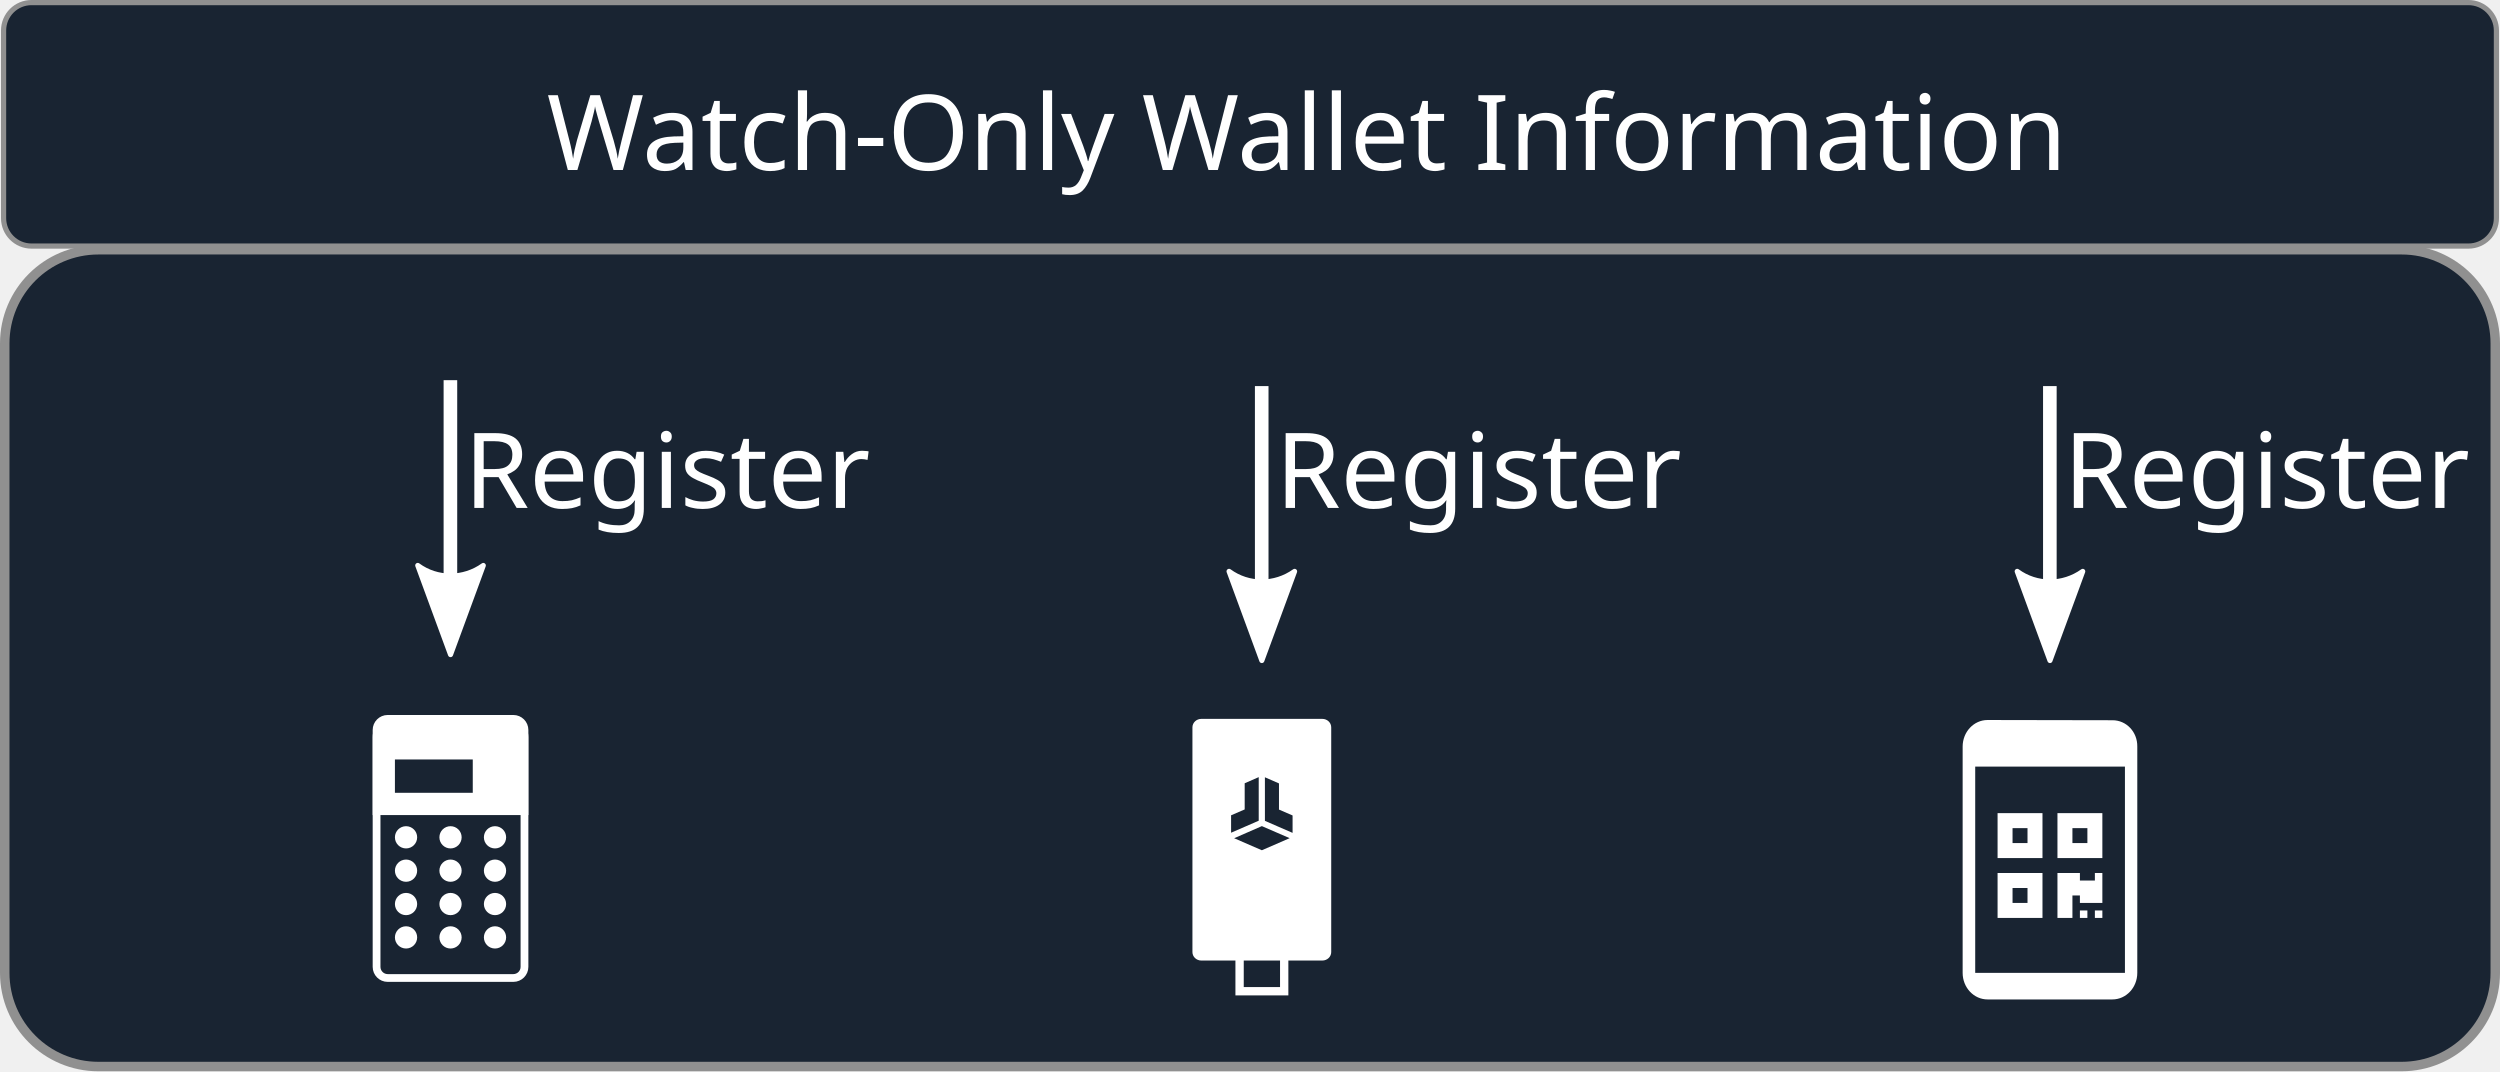
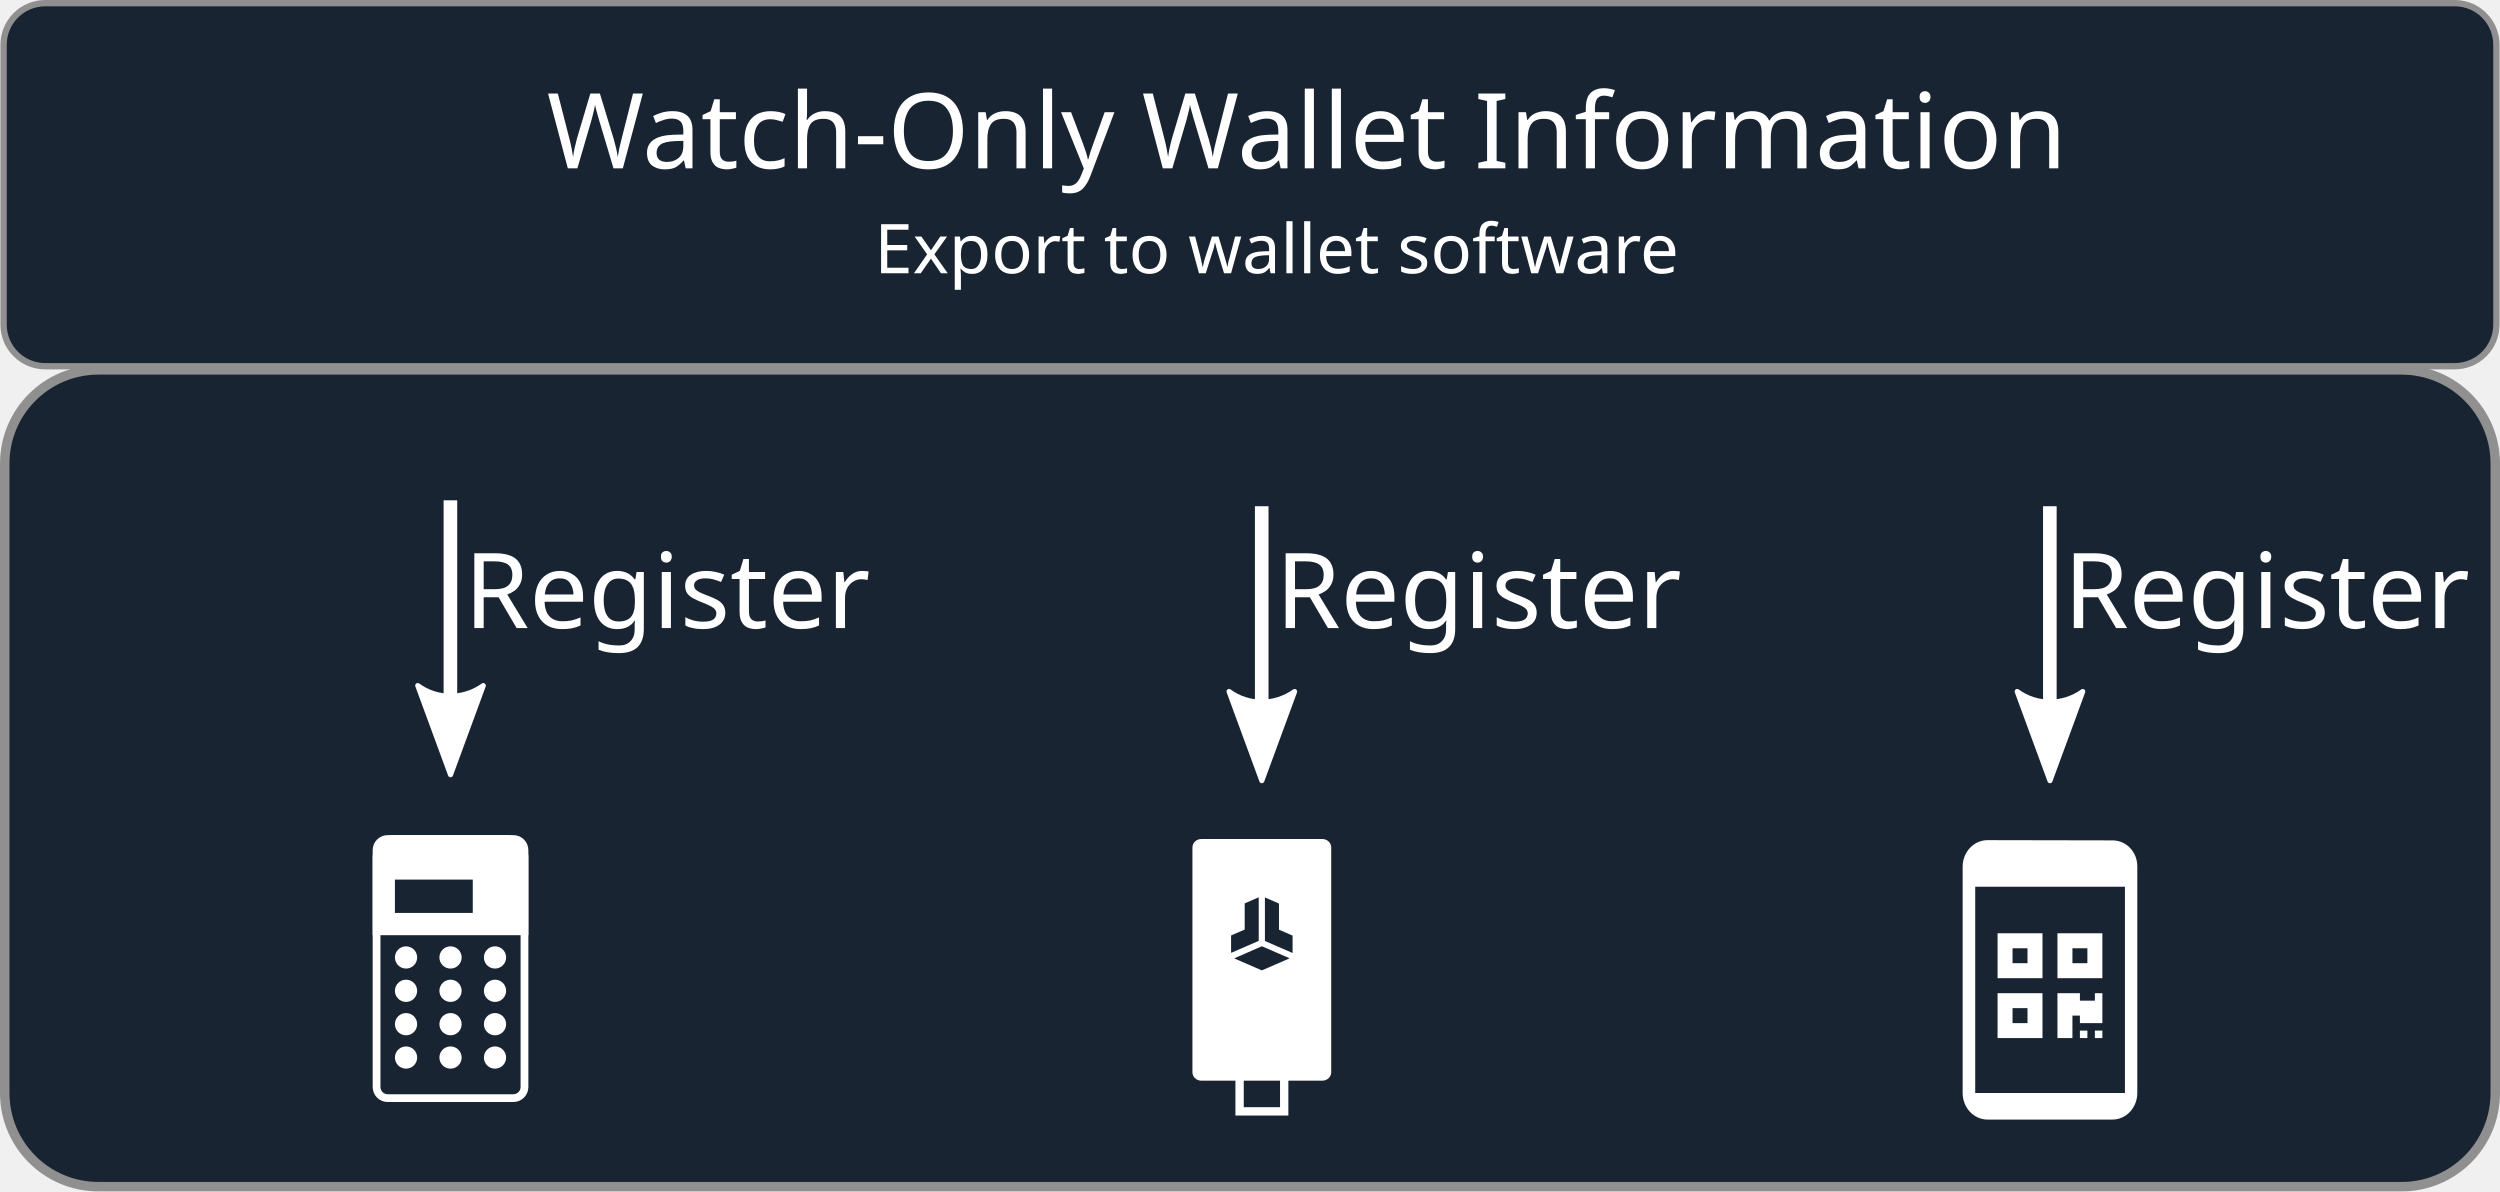
- <svg xmlns="http://www.w3.org/2000/svg" width="183.861mm" height="78.787mm" viewBox="0 0 183.861 78.787" version="1.1" id="svg5">
+ <svg xmlns="http://www.w3.org/2000/svg" width="183.861mm" height="87.622mm" viewBox="0 0 183.861 87.622" version="1.1" id="svg5">
  <defs id="defs2">
    <marker style="overflow:visible" id="Arrow2Mend" refX="0" refY="0" orient="auto">
      <path transform="scale(-0.6)" d="M 8.719,4.034 -2.207,0.016 8.719,-4.002 c -1.745,2.372 -1.735,5.617 -6e-7,8.035 z" style="fill:context-stroke;fill-rule:evenodd;stroke:context-stroke;stroke-width:0.625;stroke-linejoin:round" id="path164965" />
    </marker>
    <marker style="overflow:visible" id="Arrow1Lend" refX="0" refY="0" orient="auto">
      <path transform="matrix(-0.8,0,0,-0.8,-10,0)" style="fill:context-stroke;fill-rule:evenodd;stroke:context-stroke;stroke-width:1pt" d="M 0,0 5,-5 -12.5,0 5,5 Z" id="path164941" />
    </marker>
    <rect x="481.797" y="421.178" width="29.508" height="40.268" id="rect132514" />
    <rect x="524.812" y="382.733" width="358.312" height="107.187" id="rect108088" />
  </defs>
-   <g id="layer1" transform="translate(-15.78326,-8.075074)">
+   <g id="layer1" transform="translate(-15.78326,0.7604412)">
    <rect style="fill:#192432;fill-opacity:1;fill-rule:evenodd;stroke:#909090;stroke-width:0.697;stroke-miterlimit:4;stroke-dasharray:none;stroke-opacity:1" id="rect31" width="183.164" height="60.07" x="16.132" y="26.443" ry="6.887" />
-     <rect style="fill:#192432;fill-opacity:1;fill-rule:evenodd;stroke:#909090;stroke-width:0.381;stroke-miterlimit:4;stroke-dasharray:none;stroke-opacity:1" id="rect177184" width="183.333" height="17.907" x="16.047" y="8.265" ry="2.053" />
+     <rect style="fill:#192432;fill-opacity:1;fill-rule:evenodd;stroke:#909090;stroke-width:0.465;stroke-miterlimit:4;stroke-dasharray:none;stroke-opacity:1" id="rect177184" width="183.333" height="26.701" x="16.047" y="-0.528" ry="3.061" />
    <g id="Group-5" style="fill:none;fill-rule:evenodd;stroke:none;stroke-width:1" transform="matrix(0.8178821,0,0,0.8178821,43.19155,60.6579)">
      <g id="Group-4">
        <rect id="Rectangle" stroke="#ffffff" stroke-width="0.7" x="0.35" y="0.35" width="13.3" height="23.3" rx="1" />
        <path d="m 2,0 h 10 c 1.105,0 2,0.895 2,2 V 9 H 0 V 2 C 0,0.895 0.895,0 2,0 Z M 2,4 V 7 H 9 V 4 Z" id="Combined-Shape" fill="#ffffff" />
      </g>
      <circle id="Oval" fill="#ffffff" cx="3" cy="11" r="1" />
      <circle id="circle10781" fill="#ffffff" cx="7" cy="11" r="1" />
      <circle id="circle10783" fill="#ffffff" cx="11" cy="11" r="1" />
      <circle id="circle10785" fill="#ffffff" cx="3" cy="14" r="1" />
      <circle id="circle10787" fill="#ffffff" cx="7" cy="14" r="1" />
      <circle id="circle10789" fill="#ffffff" cx="11" cy="14" r="1" />
      <circle id="circle10791" fill="#ffffff" cx="3" cy="17" r="1" />
      <circle id="circle10793" fill="#ffffff" cx="7" cy="17" r="1" />
      <circle id="circle10795" fill="#ffffff" cx="11" cy="17" r="1" />
      <circle id="circle10797" fill="#ffffff" cx="3" cy="20" r="1" />
      <circle id="circle10799" fill="#ffffff" cx="7" cy="20" r="1" />
      <circle id="circle10801" fill="#ffffff" cx="11" cy="20" r="1" />
    </g>
    <path d="m 104.137,60.944 c -0.364,0 -0.657,0.278 -0.657,0.622 v 16.53 c 0,0.344 0.293,0.622 0.657,0.622 h 2.505 v 2.564 h 3.893 v -2.564 h 2.495 c 0.364,0 0.657,-0.278 0.657,-0.622 V 61.566 c 0,-0.344 -0.293,-0.622 -0.657,-0.622 z m 4.218,4.285 v 3.205 l -2.003,0.871 -0.029,0.013 v -1.283 l 1,-0.43 v -1.926 z m 0.455,0.01 1.035,0.452 v 1.924 l 1,0.432 v 1.249 0.032 l -2.034,-0.884 z m -0.223,3.592 2.043,0.887 -2.037,0.885 -0.008,0.003 -2.037,-0.884 z m -1.333,9.886 h 2.669 v 1.951 h -2.669 z" id="path902" style="fill:#ffffff;fill-rule:nonzero;stroke:none;stroke-width:0.853" />
-     <text xml:space="preserve" style="font-style:normal;font-weight:normal;font-size:7.705px;line-height:1.25;font-family:sans-serif;fill:#000000;fill-opacity:1;stroke:none;stroke-width:0.193" x="55.995" y="20.577" id="text62400">
-       <tspan id="tspan62398" style="fill:#ffffff;fill-opacity:1;stroke-width:0.193" x="55.995" y="20.577">Watch-Only Wallet Information</tspan>
+     <text xml:space="preserve" style="font-style:normal;font-weight:normal;font-size:7.705px;line-height:1.25;font-family:sans-serif;fill:#000000;fill-opacity:1;stroke:none;stroke-width:0.193" x="55.995" y="11.621" id="text62400">
+       <tspan id="tspan62398" style="fill:#ffffff;fill-opacity:1;stroke-width:0.193" x="55.995" y="11.621">Watch-Only Wallet Information</tspan>
    </text>
    <text xml:space="preserve" style="font-style:normal;font-weight:normal;font-size:3.75px;line-height:1.25;font-family:sans-serif;fill:#000000;fill-opacity:1;stroke:none;stroke-width:0.094;stroke-miterlimit:4;stroke-dasharray:none" x="279.165" y="167.339" id="text93230">
      <tspan style="text-align:center;text-anchor:middle;fill:#ffffff;fill-opacity:1;stroke-width:0.094;stroke-miterlimit:4;stroke-dasharray:none" x="279.165" y="167.339" id="tspan120812" />
    </text>
    <text xml:space="preserve" transform="matrix(0.2645833,0,0,0.2645833,15.78326,53.08263)" id="text108086" style="font-style:normal;font-weight:normal;font-size:40px;line-height:1.25;font-family:sans-serif;white-space:pre;shape-inside:url(#rect108088);fill:#000000;fill-opacity:1;stroke:none" />
    <text xml:space="preserve" transform="matrix(0.2645833,0,0,0.2645833,15.78326,53.08263)" id="text132512" style="font-style:normal;font-weight:normal;font-size:40px;line-height:1.25;font-family:sans-serif;white-space:pre;shape-inside:url(#rect132514);fill:#000000;fill-opacity:1;stroke:none" />
    <text xml:space="preserve" style="font-style:normal;font-weight:normal;font-size:7.705px;line-height:1.25;font-family:sans-serif;fill:#000000;fill-opacity:1;stroke:none;stroke-width:0.193" x="49.919" y="45.429" id="text177257">
      <tspan id="tspan177255" style="fill:#ffffff;fill-opacity:1;stroke-width:0.193" x="49.919" y="45.429">Register</tspan>
    </text>
    <text xml:space="preserve" style="font-style:normal;font-weight:normal;font-size:7.705px;line-height:1.25;font-family:sans-serif;fill:#000000;fill-opacity:1;stroke:none;stroke-width:0.193" x="109.586" y="45.429" id="text177363">
      <tspan id="tspan177361" style="fill:#ffffff;fill-opacity:1;stroke-width:0.193" x="109.586" y="45.429">Register</tspan>
    </text>
    <text xml:space="preserve" style="font-style:normal;font-weight:normal;font-size:7.705px;line-height:1.25;font-family:sans-serif;fill:#000000;fill-opacity:1;stroke:none;stroke-width:0.193" x="167.549" y="45.429" id="text177367">
      <tspan id="tspan177365" style="fill:#ffffff;fill-opacity:1;stroke-width:0.193" x="167.549" y="45.429">Register</tspan>
    </text>
    <g id="Group-3" fill="#ffffff" fill-rule="nonzero" style="stroke:none;stroke-width:1" transform="matrix(0.8562705,0,0,0.8562705,160.1249,61.02775)">
      <g id="specter_icon">
        <path d="M 12.878,0.02 2.14,0 C 0.957,0 0,1.021 0,2.282 V 21.718 C 0,22.979 0.957,24 2.14,24 H 12.86 c 1.183,0 2.14,-1.021 2.14,-2.282 V 2.282 C 15.019,1.021 14.061,0.02 12.878,0.02 Z M 13.939,21.718 H 1.079 V 4.003 H 13.939 Z" id="Shape" />
      </g>
      <g id="qr_icon" transform="translate(3,8)">
        <path d="M 0,3.857 H 3.857 V 0 H 0 Z M 1.286,1.286 H 2.571 V 2.571 H 1.286 Z M 5.143,0 V 3.857 H 9 V 0 Z M 7.714,2.571 H 6.429 V 1.286 H 7.714 Z M 0,9 H 3.857 V 5.143 H 0 Z M 1.286,6.429 H 2.571 V 7.714 H 1.286 Z M 8.357,5.143 H 9 V 7.714 H 7.071 V 7.071 H 6.429 V 9 H 5.143 V 5.143 h 1.929 v 0.643 h 1.286 z m 0,3.214 H 9 V 9 H 8.357 Z m -1.286,0 H 7.714 V 9 H 7.071 Z" id="path1151" />
      </g>
    </g>
    <g id="path915" transform="translate(16.40423,-51.29344)">
      <path style="color:#000000;fill:#ffffff;-inkscape-stroke:none" d="m 32.004,87.328 v 18.857 h 1 V 87.328 Z" id="path1084" />
      <g id="g1074">
        <g id="path1076">
          <path style="color:#000000;fill:#ffffff;fill-rule:evenodd;stroke-width:0.375;stroke-linejoin:round;-inkscape-stroke:none" d="m 34.923,100.954 -2.411,6.556 -2.411,-6.556 c 1.423,1.047 3.37,1.041 4.821,0 z" id="path1080" />
          <path style="color:#000000;fill:#ffffff;fill-rule:evenodd;stroke-linejoin:round;-inkscape-stroke:none" d="m 34.965,100.771 a 0.188,0.188 0 0 0 -0.15,0.031 c -1.387,0.995 -3.244,0.999 -4.602,0 a 0.188,0.188 0 0 0 -0.287,0.217 l 2.41,6.555 a 0.188,0.188 0 0 0 0.354,0 l 2.41,-6.555 a 0.188,0.188 0 0 0 -0.135,-0.248 z m -4.559,0.471 c 1.314,0.763 2.882,0.76 4.213,0 l -2.107,5.723 z" id="path1082" />
        </g>
      </g>
    </g>
    <g id="g1807" transform="translate(76.07126,-50.85782)">
      <path style="color:#000000;fill:#ffffff;-inkscape-stroke:none" d="m 32.004,87.328 v 18.857 h 1 V 87.328 Z" id="path1797" />
      <g id="g1805">
        <g id="g1803">
          <path style="color:#000000;fill:#ffffff;fill-rule:evenodd;stroke-width:0.375;stroke-linejoin:round;-inkscape-stroke:none" d="m 34.923,100.954 -2.411,6.556 -2.411,-6.556 c 1.423,1.047 3.37,1.041 4.821,0 z" id="path1799" />
          <path style="color:#000000;fill:#ffffff;fill-rule:evenodd;stroke-linejoin:round;-inkscape-stroke:none" d="m 34.965,100.771 a 0.188,0.188 0 0 0 -0.15,0.031 c -1.387,0.995 -3.244,0.999 -4.602,0 a 0.188,0.188 0 0 0 -0.287,0.217 l 2.41,6.555 a 0.188,0.188 0 0 0 0.354,0 l 2.41,-6.555 a 0.188,0.188 0 0 0 -0.135,-0.248 z m -4.559,0.471 c 1.314,0.763 2.882,0.76 4.213,0 l -2.107,5.723 z" id="path1801" />
        </g>
      </g>
    </g>
    <g id="g1979" transform="translate(134.0344,-50.85782)">
      <path style="color:#000000;fill:#ffffff;-inkscape-stroke:none" d="m 32.004,87.328 v 18.857 h 1 V 87.328 Z" id="path1969" />
      <g id="g1977">
        <g id="g1975">
          <path style="color:#000000;fill:#ffffff;fill-rule:evenodd;stroke-width:0.375;stroke-linejoin:round;-inkscape-stroke:none" d="m 34.923,100.954 -2.411,6.556 -2.411,-6.556 c 1.423,1.047 3.37,1.041 4.821,0 z" id="path1971" />
          <path style="color:#000000;fill:#ffffff;fill-rule:evenodd;stroke-linejoin:round;-inkscape-stroke:none" d="m 34.965,100.771 a 0.188,0.188 0 0 0 -0.15,0.031 c -1.387,0.995 -3.244,0.999 -4.602,0 a 0.188,0.188 0 0 0 -0.287,0.217 l 2.41,6.555 a 0.188,0.188 0 0 0 0.354,0 l 2.41,-6.555 a 0.188,0.188 0 0 0 -0.135,-0.248 z m -4.559,0.471 c 1.314,0.763 2.882,0.76 4.213,0 l -2.107,5.723 z" id="path1973" />
        </g>
      </g>
    </g>
+     <text xml:space="preserve" style="font-style:normal;font-weight:normal;font-size:5.053px;line-height:1.25;font-family:sans-serif;fill:#000000;fill-opacity:1;stroke:none;stroke-width:0.126" x="80.096" y="19.336" id="text896">
+       <tspan id="tspan894" style="fill:#ffffff;fill-opacity:1;stroke-width:0.126" x="80.096" y="19.336">Export to wallet software</tspan>
+     </text>
  </g>
</svg>
